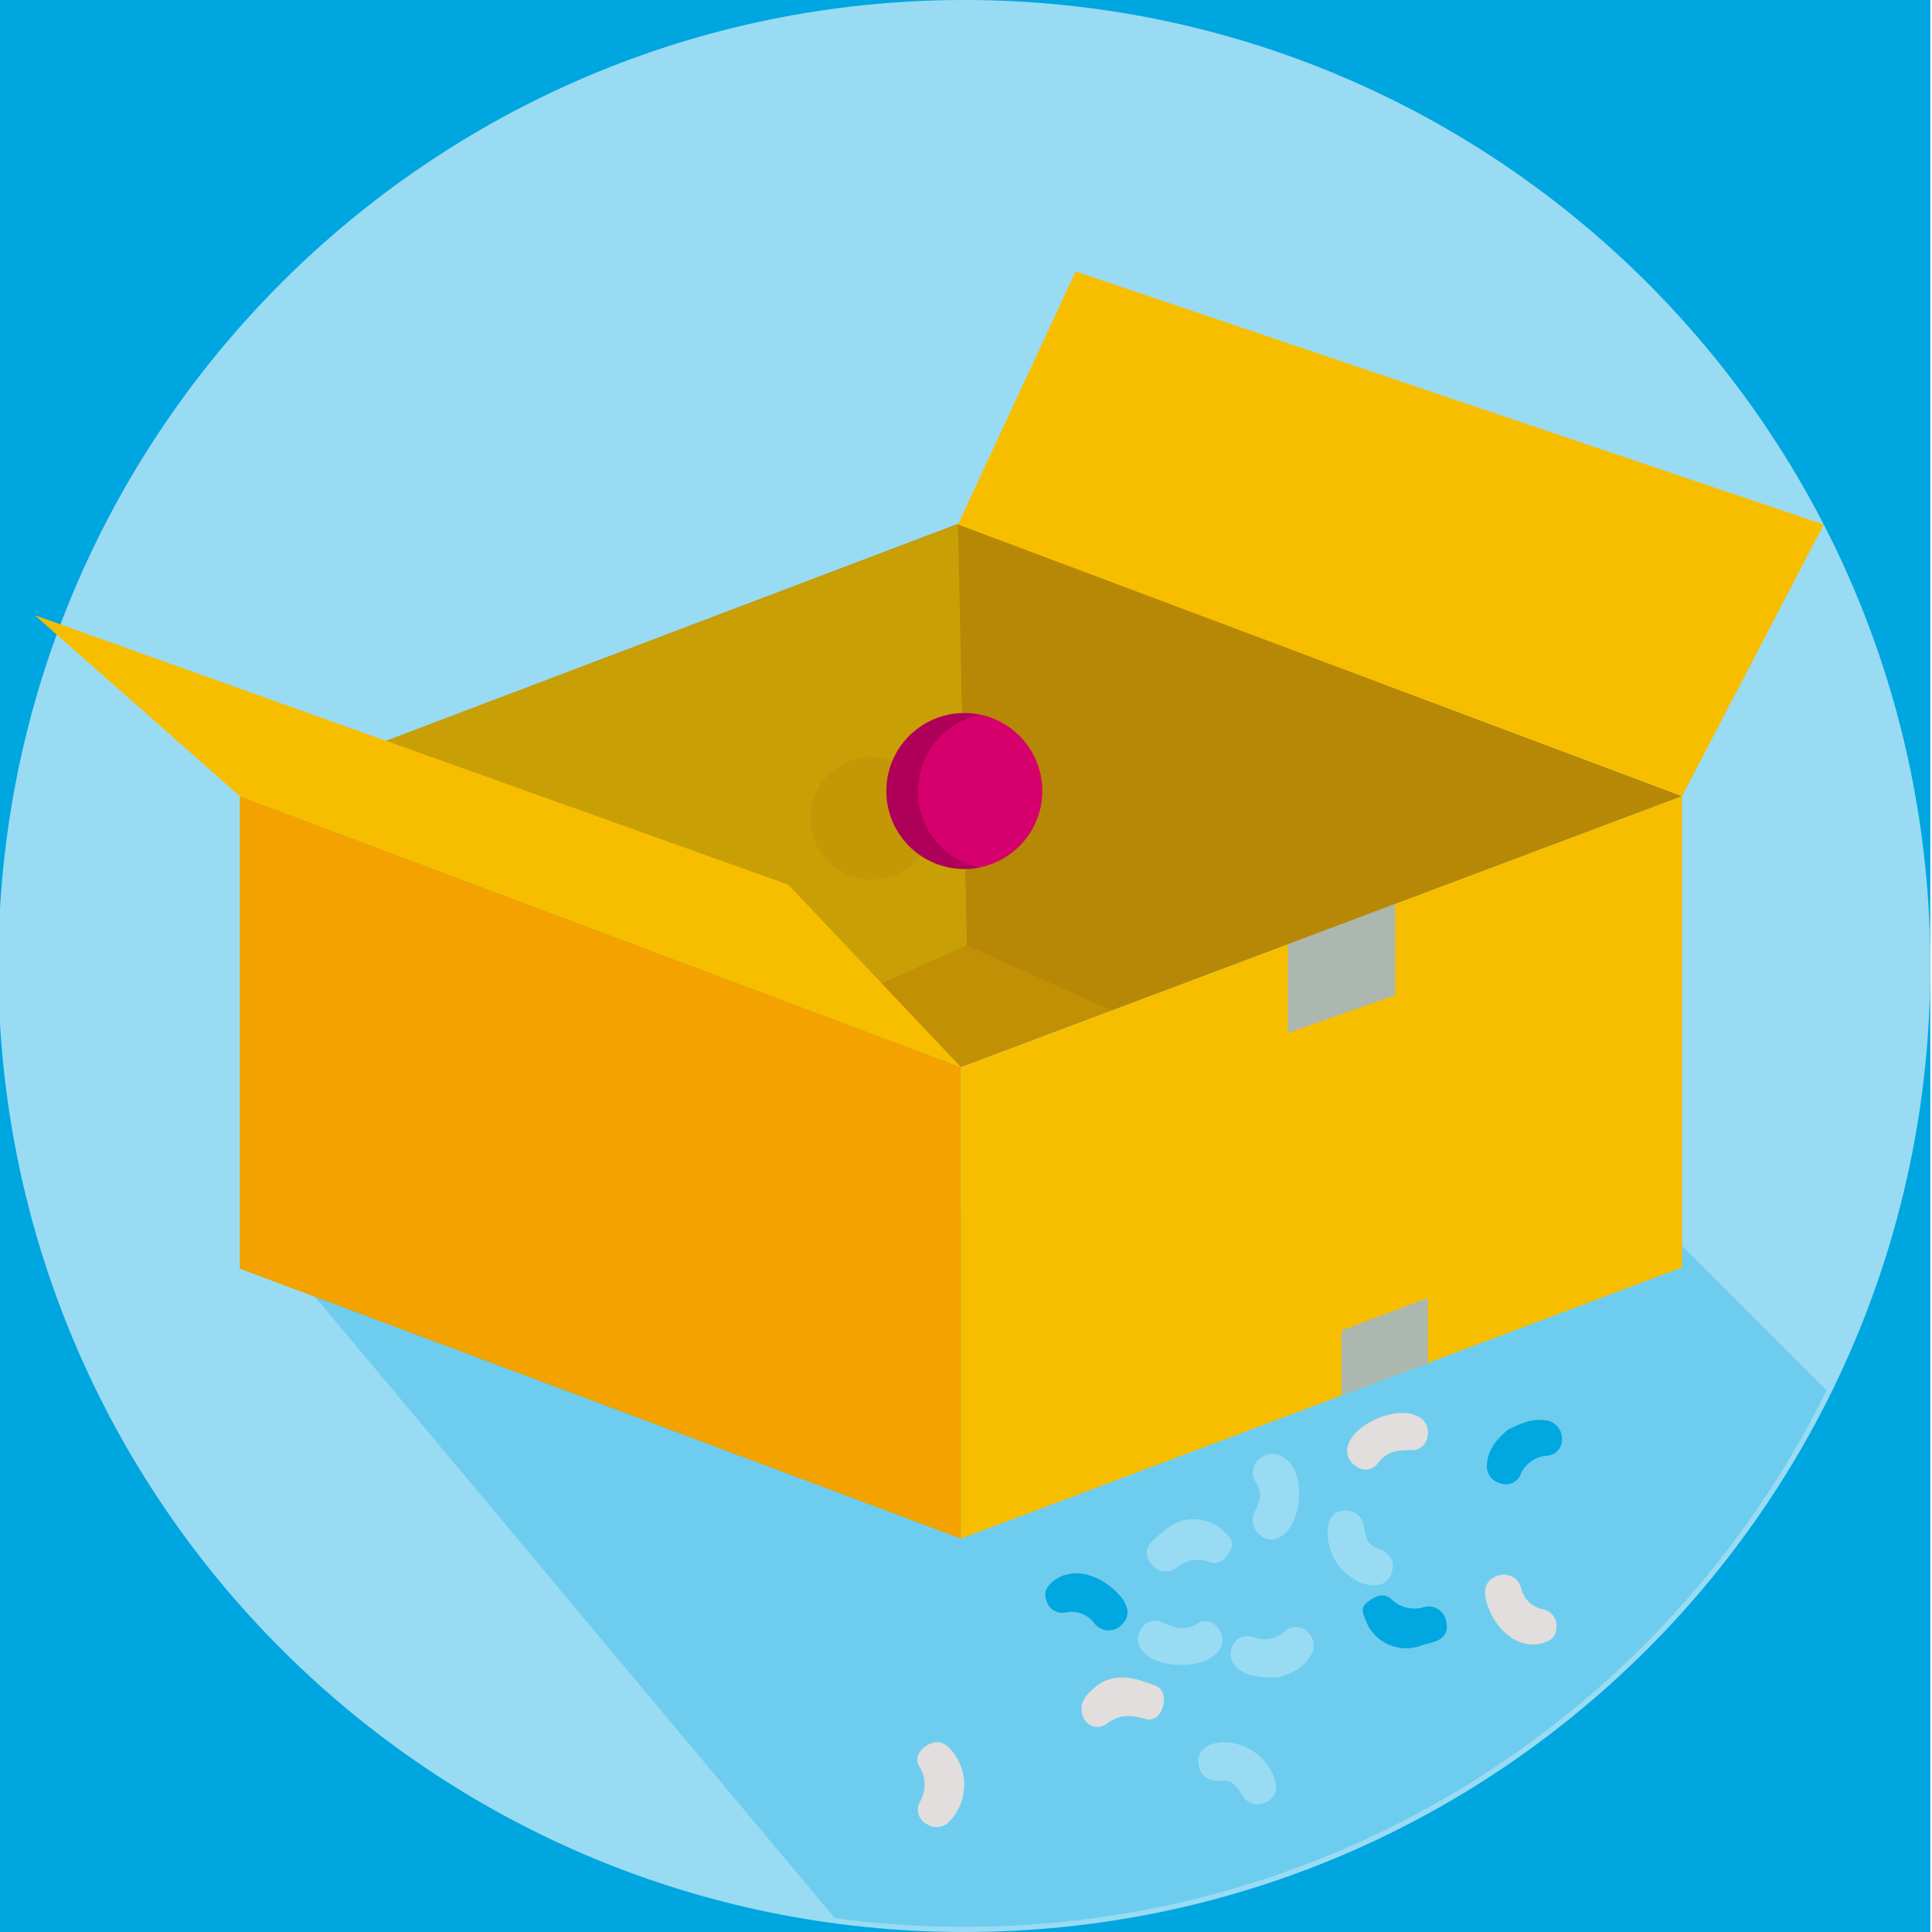
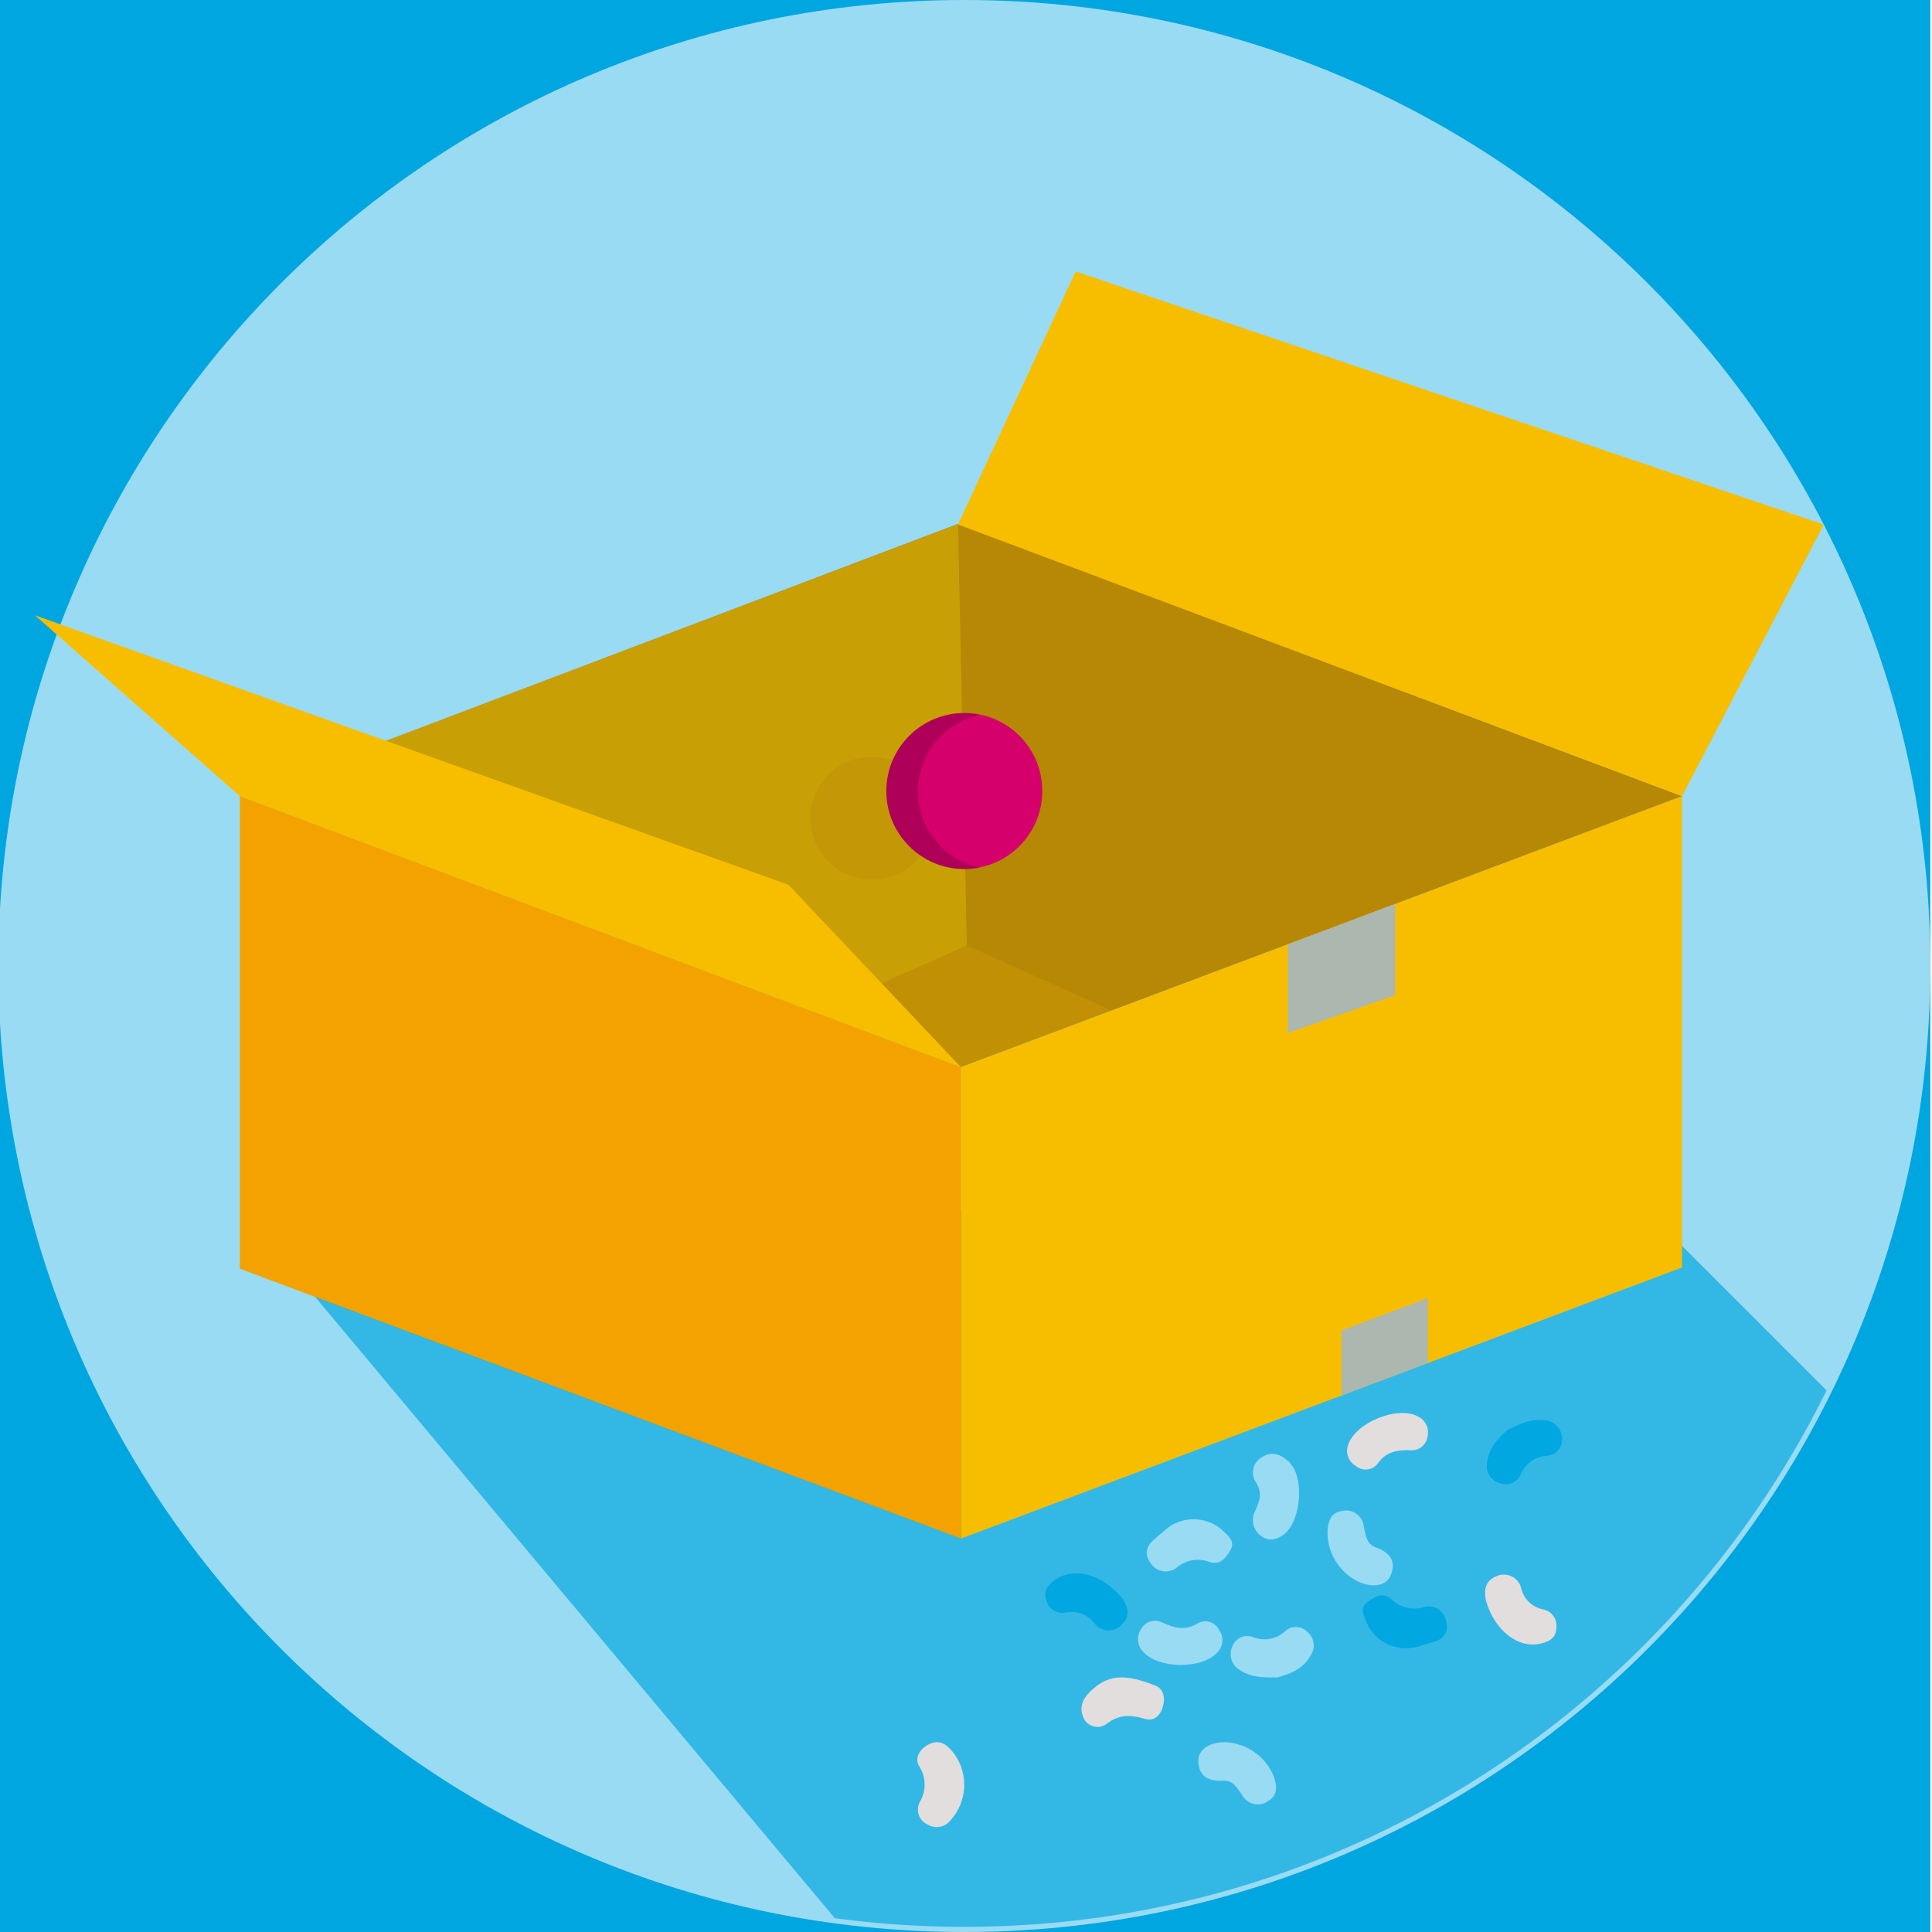
<svg xmlns="http://www.w3.org/2000/svg" viewBox="0 0 300 300">
  <defs>
-     <style>.cls-1{fill:none;}.cls-2{isolation:isolate;}.cls-3{fill:#00a6e0;}.cls-4{fill:#99dbf3;}.cls-5{clip-path:url(#clip-path);}.cls-11,.cls-13,.cls-6{fill:#4a4f55;}.cls-10,.cls-13,.cls-6,.cls-8{mix-blend-mode:overlay;}.cls-7{fill:#c19005;}.cls-8{fill:#f3f3f3;opacity:0.15;}.cls-9{fill:#f7be00;}.cls-10,.cls-17{fill:#25282b;}.cls-10{opacity:0.63;}.cls-11{opacity:0.08;}.cls-11,.cls-17{mix-blend-mode:multiply;}.cls-12{fill:#abb7af;}.cls-13,.cls-17{opacity:0.22;}.cls-14{fill:#e1dedd;}.cls-15{fill:#00a7e1;}.cls-16{fill:#d6006d;}</style>
-     <clipPath id="clip-path">
-       <circle class="cls-1" cx="149.74" cy="150" r="149.2" />
+     <style>.a{fill:none;}.b{isolation:isolate;}.c{fill:#00a6e0;}.d{fill:#99dbf3;}.e{clip-path:url(#a);}.f{fill:#33b8e6;}.g{fill:#c19005;}.h{fill:#f3f3f3;opacity:0.15;}.h,.j,.m{mix-blend-mode:overlay;}.i{fill:#f7be00;}.j,.q{fill:#25282b;}.j{opacity:0.63;}.k,.m{fill:#4a4f55;}.k{opacity:0.08;}.k,.q{mix-blend-mode:multiply;}.l{fill:#abb7af;}.m,.q{opacity:0.22;}.n{fill:#e1dedd;}.o{fill:#00a7e1;}.p{fill:#d6006d;}</style>
+     <clipPath id="a">
+       <circle class="a" cx="149.74" cy="150" r="149.2" />
    </clipPath>
  </defs>
-   <g class="cls-2">
-     <g id="Layer_28" data-name="Layer 28">
-       <rect class="cls-3" x="-0.26" width="300" height="300" />
-       <circle class="cls-4" cx="149.74" cy="150" r="150" />
-       <g class="cls-5">
-         <polygon class="cls-6" points="41.6 192.62 182.02 360.5 305.12 237.4 251.23 183.51 41.6 192.62" />
-       </g>
-       <polygon class="cls-7" points="261.19 123.63 148.76 81.34 37.25 123.63 149.22 165.72 261.19 123.63" />
-       <polygon class="cls-8" points="150.13 146.8 148.76 81.44 37.25 123.63 37.25 197 150.13 146.8" />
-       <polygon class="cls-9" points="149.22 238.91 37.25 197 37.25 123.63 149.22 165.72 149.22 238.91" />
-       <polygon class="cls-10" points="149.22 238.91 37.25 197 37.25 123.63 149.22 165.72 149.22 238.91" />
-       <polygon class="cls-11" points="148.76 81.44 150.13 146.8 261.19 196.81 261.19 123.63 148.76 81.44" />
-       <polygon class="cls-9" points="261.19 196.81 261.19 123.63 149.22 165.72 149.22 238.91 261.19 196.81" />
-       <polygon class="cls-12" points="216.64 154.53 199.98 160.41 199.98 146.64 216.64 140.37 216.64 154.53" />
-       <polygon class="cls-12" points="221.72 211.65 221.72 201.56 208.31 206.6 208.31 216.69 221.72 211.65" />
-       <polygon class="cls-9" points="148.76 81.44 167.03 42.15 283.19 81.45 261.19 123.63 148.76 81.44" />
-       <polygon class="cls-9" points="37.25 123.63 5.42 95.54 122.42 137.38 149.22 165.72 37.25 123.63" />
-       <path class="cls-13" d="M144.91,127a9.53,9.53,0,0,0-7.6-9.33h0c-.26,0-.52-.09-.79-.12l-.16,0c-.32,0-.65-.05-1-.05a9.33,9.33,0,0,0-1.92.2,9.06,9.06,0,0,0-1.79.55,9.55,9.55,0,0,0-3.65,2.72,9.84,9.84,0,0,0-1,1.52,9.56,9.56,0,0,0,0,9.09,9.47,9.47,0,0,0,4.67,4.24,9.06,9.06,0,0,0,1.79.55,9.33,9.33,0,0,0,1.92.2c.33,0,.66,0,1-.05l.16,0c.27,0,.53-.07.79-.12h0A9.53,9.53,0,0,0,144.91,127Z" />
-       <path class="cls-4" d="M199.46,238.19c-1.16.9-2.47,1.24-3.66.29a3,3,0,0,1-.91-3.84c.74-1.59,1.23-2.9,0-4.67a2.72,2.72,0,0,1,1.12-3.73c1.57-1,3-.33,4.13.75C202.59,229.3,202.08,236,199.46,238.19Z" />
-       <path class="cls-4" d="M180.59,237.87a6.73,6.73,0,0,1,9.45-.05c.7.77,1.83,1.47,1,2.93-.76,1.25-1.57,2.28-3.14,1.82a5.08,5.08,0,0,0-5.25.9,2.75,2.75,0,0,1-4-.79c-1.15-1.57-.5-2.85.89-3.91C179.85,238.48,180.22,238.17,180.59,237.87Z" />
-       <path class="cls-14" d="M169.91,262.1c3.05-2.64,6.3-1.55,9.42-.39,1.37.51,1.66,1.94,1.2,3.42s-1.5,2.16-2.79,1.77c-2.14-.65-3.9-.71-5.85.73a2.36,2.36,0,0,1-3.65-.9C167.36,264.72,168.48,263.3,169.91,262.1Z" />
-       <path class="cls-4" d="M190.36,270.53a8.52,8.52,0,0,1,7.45,5.37c.47,1.39.67,2.86-.92,3.78a2.75,2.75,0,0,1-4-.93c-.78-1.08-1.37-2.35-3-2.25-2.23.13-3.81-.65-3.81-3.14C186.08,271.61,187.9,270.47,190.36,270.53Z" />
-       <path class="cls-14" d="M148.22,272.4a8.21,8.21,0,0,1-.63,10.26,2.71,2.71,0,0,1-3.61.62,2.52,2.52,0,0,1-1.17-3.43,5.3,5.3,0,0,0-.09-5.62c-.75-1.22.09-2.62,1.4-3.32C146,269.92,147.17,271,148.22,272.4Z" />
-       <path class="cls-15" d="M174.2,248.12c.86,1.21,1.46,2.73,0,4.15a2.78,2.78,0,0,1-4.3-.24,4.35,4.35,0,0,0-4.5-1.62,2.55,2.55,0,0,1-2.89-1.82c-.58-1.39.12-2.36,1.19-3.18C166.56,243.24,171.07,244.33,174.2,248.12Z" />
-       <path class="cls-4" d="M198.39,260.47c-1.94,0-4,.07-5.74-1.07a2.88,2.88,0,0,1-1.32-3.69,2.5,2.5,0,0,1,3.3-1.48,4.73,4.73,0,0,0,5-1,2.46,2.46,0,0,1,3.4.2,2.72,2.72,0,0,1,.48,3.63C202.42,259.05,200.52,259.88,198.39,260.47Z" />
-       <path class="cls-14" d="M220.1,219.91a2.74,2.74,0,0,1,1.58,3.09,2.47,2.47,0,0,1-2.62,2.19c-2.08-.05-3.85.17-5.2,2.16a2.37,2.37,0,0,1-3.39.24,2.68,2.68,0,0,1-1.12-3.25C210.46,220.93,216.93,218.26,220.1,219.91Z" />
-       <path class="cls-15" d="M220.83,255.47a6.71,6.71,0,0,1-8.7-3.68c-.34-1-1.11-2.07.27-3.07,1.19-.85,2.34-1.48,3.61-.44a5.05,5.05,0,0,0,5.17,1.25,2.74,2.74,0,0,1,3.39,2.31c.44,1.9-.66,2.83-2.36,3.25C221.75,255.2,221.29,255.34,220.83,255.47Z" />
-       <path class="cls-4" d="M210.87,245.58a8.51,8.51,0,0,1-4.73-7.87c.11-1.46.51-2.89,2.33-3.11a2.76,2.76,0,0,1,3.3,2.43c.29,1.29.33,2.69,1.89,3.26,2.1.76,3.24,2.09,2.26,4.38C215.23,246.28,213.11,246.6,210.87,245.58Z" />
-       <path class="cls-14" d="M230.75,248.58c-.32-1.45-.27-3.09,1.62-3.83a2.77,2.77,0,0,1,3.85,1.92,4.35,4.35,0,0,0,3.51,3.26,2.56,2.56,0,0,1,1.93,2.82c0,1.51-1,2.12-2.35,2.45C235.84,256.08,232.12,253.29,230.75,248.58Z" />
-       <path class="cls-15" d="M234.13,222c1.76-.83,3.56-1.75,5.65-1.48a2.89,2.89,0,0,1,2.77,2.79,2.51,2.51,0,0,1-2.37,2.74,4.75,4.75,0,0,0-4.1,3,2.47,2.47,0,0,1-3.17,1.26,2.71,2.71,0,0,1-2-3.08C231.09,225,232.45,223.48,234.13,222Z" />
-       <path class="cls-4" d="M177.44,256.4a2.74,2.74,0,0,1-.23-3.46,2.45,2.45,0,0,1,3.27-1c1.89.87,3.6,1.36,5.62.06a2.37,2.37,0,0,1,3.21,1.12,2.67,2.67,0,0,1-.25,3.43C186.7,259.26,179.71,259.17,177.44,256.4Z" />
-       <circle class="cls-16" cx="149.74" cy="122.82" r="12.11" />
-       <path class="cls-17" d="M142.54,122.82A12.12,12.12,0,0,1,152.2,111a12.51,12.51,0,0,0-2.46-.24,12.11,12.11,0,0,0,0,24.22,12.52,12.52,0,0,0,2.46-.25A12.1,12.1,0,0,1,142.54,122.82Z" />
+   <g class="b">
+     <rect class="c" x="-0.26" width="300" height="300" />
+     <circle class="d" cx="149.74" cy="150" r="150" />
+     <g class="e">
+       <polygon class="f" points="41.6 192.62 182.02 360.5 305.12 237.4 251.23 183.51 41.6 192.62" />
    </g>
+     <polygon class="g" points="261.19 123.63 148.76 81.34 37.25 123.63 149.22 165.72 261.19 123.63" />
+     <polygon class="h" points="150.13 146.8 148.76 81.44 37.25 123.63 37.25 197 150.13 146.8" />
+     <polygon class="i" points="149.22 238.91 37.25 197 37.25 123.63 149.22 165.72 149.22 238.91" />
+     <polygon class="j" points="149.22 238.91 37.25 197 37.25 123.63 149.22 165.72 149.22 238.91" />
+     <polygon class="k" points="148.76 81.44 150.13 146.8 261.19 196.81 261.19 123.63 148.76 81.44" />
+     <polygon class="i" points="261.19 196.81 261.19 123.63 149.22 165.72 149.22 238.91 261.19 196.81" />
+     <polygon class="l" points="216.64 154.53 199.98 160.41 199.98 146.64 216.64 140.37 216.64 154.53" />
+     <polygon class="l" points="221.72 211.65 221.72 201.56 208.31 206.6 208.31 216.69 221.72 211.65" />
+     <polygon class="i" points="148.76 81.44 167.03 42.15 283.19 81.45 261.19 123.63 148.76 81.44" />
+     <polygon class="i" points="37.25 123.63 5.42 95.54 122.42 137.38 149.22 165.72 37.25 123.63" />
+     <path class="m" d="M144.91,127a9.53,9.53,0,0,0-7.6-9.33h0c-.26,0-.52-.09-.79-.12l-.16,0c-.32,0-.65-.05-1-.05a9.33,9.33,0,0,0-1.92.2,9.06,9.06,0,0,0-1.79.55,9.55,9.55,0,0,0-3.65,2.72,9.84,9.84,0,0,0-1,1.52,9.56,9.56,0,0,0,0,9.09,9.47,9.47,0,0,0,4.67,4.24,9.06,9.06,0,0,0,1.79.55,9.33,9.33,0,0,0,1.92.2c.33,0,.66,0,1-.05l.16,0c.27,0,.53-.07.79-.12h0A9.53,9.53,0,0,0,144.91,127Z" />
+     <path class="d" d="M199.46,238.19c-1.16.9-2.47,1.24-3.66.29a3,3,0,0,1-.91-3.84c.74-1.59,1.23-2.9,0-4.67a2.72,2.72,0,0,1,1.12-3.73c1.57-1,3-.33,4.13.75C202.59,229.3,202.08,236,199.46,238.19Z" />
+     <path class="d" d="M180.59,237.87a6.73,6.73,0,0,1,9.45-.05c.7.77,1.83,1.47,1,2.93-.76,1.25-1.57,2.28-3.14,1.82a5.08,5.08,0,0,0-5.25.9,2.75,2.75,0,0,1-4-.79c-1.15-1.57-.5-2.85.89-3.91C179.85,238.48,180.22,238.17,180.59,237.87Z" />
+     <path class="n" d="M169.91,262.1c3.05-2.64,6.3-1.55,9.42-.39,1.37.51,1.66,1.94,1.2,3.42s-1.5,2.16-2.79,1.77c-2.14-.65-3.9-.71-5.85.73a2.36,2.36,0,0,1-3.65-.9C167.36,264.72,168.48,263.3,169.91,262.1Z" />
+     <path class="d" d="M190.36,270.53a8.52,8.52,0,0,1,7.45,5.37c.47,1.39.67,2.86-.92,3.78a2.75,2.75,0,0,1-4-.93c-.78-1.08-1.37-2.35-3-2.25-2.23.13-3.81-.65-3.81-3.14C186.08,271.61,187.9,270.47,190.36,270.53Z" />
+     <path class="n" d="M148.22,272.4a8.21,8.21,0,0,1-.63,10.26,2.71,2.71,0,0,1-3.61.62,2.52,2.52,0,0,1-1.17-3.43,5.3,5.3,0,0,0-.09-5.62c-.75-1.22.09-2.62,1.4-3.32C146,269.92,147.17,271,148.22,272.4Z" />
+     <path class="o" d="M174.2,248.12c.86,1.21,1.46,2.73,0,4.15a2.78,2.78,0,0,1-4.3-.24,4.35,4.35,0,0,0-4.5-1.62,2.55,2.55,0,0,1-2.89-1.82c-.58-1.39.12-2.36,1.19-3.18C166.56,243.24,171.07,244.33,174.2,248.12Z" />
+     <path class="d" d="M198.39,260.47c-1.94,0-4,.07-5.74-1.07a2.88,2.88,0,0,1-1.32-3.69,2.5,2.5,0,0,1,3.3-1.48,4.73,4.73,0,0,0,5-1,2.46,2.46,0,0,1,3.4.2,2.72,2.72,0,0,1,.48,3.63C202.42,259.05,200.52,259.88,198.39,260.47Z" />
+     <path class="n" d="M220.1,219.91a2.74,2.74,0,0,1,1.58,3.09,2.47,2.47,0,0,1-2.62,2.19c-2.08-.05-3.85.17-5.2,2.16a2.37,2.37,0,0,1-3.39.24,2.68,2.68,0,0,1-1.12-3.25C210.46,220.93,216.93,218.26,220.1,219.91Z" />
+     <path class="o" d="M220.83,255.47a6.71,6.71,0,0,1-8.7-3.68c-.34-1-1.11-2.07.27-3.07,1.19-.85,2.34-1.48,3.61-.44a5.05,5.05,0,0,0,5.17,1.25,2.74,2.74,0,0,1,3.39,2.31c.44,1.9-.66,2.83-2.36,3.25C221.75,255.2,221.29,255.34,220.83,255.47Z" />
+     <path class="d" d="M210.87,245.58a8.51,8.51,0,0,1-4.73-7.87c.11-1.46.51-2.89,2.33-3.11a2.76,2.76,0,0,1,3.3,2.43c.29,1.29.33,2.69,1.89,3.26,2.1.76,3.24,2.09,2.26,4.38C215.23,246.28,213.11,246.6,210.87,245.58Z" />
+     <path class="n" d="M230.75,248.58c-.32-1.45-.27-3.09,1.62-3.83a2.77,2.77,0,0,1,3.85,1.92,4.35,4.35,0,0,0,3.51,3.26,2.56,2.56,0,0,1,1.93,2.82c0,1.51-1,2.12-2.35,2.45C235.84,256.08,232.12,253.29,230.75,248.58Z" />
+     <path class="o" d="M234.13,222c1.76-.83,3.56-1.75,5.65-1.48a2.89,2.89,0,0,1,2.77,2.79,2.51,2.51,0,0,1-2.37,2.74,4.75,4.75,0,0,0-4.1,3,2.47,2.47,0,0,1-3.17,1.26,2.71,2.71,0,0,1-2-3.08C231.09,225,232.45,223.48,234.13,222Z" />
+     <path class="d" d="M177.44,256.4a2.74,2.74,0,0,1-.23-3.46,2.45,2.45,0,0,1,3.27-1c1.89.87,3.6,1.36,5.62.06a2.37,2.37,0,0,1,3.21,1.12,2.67,2.67,0,0,1-.25,3.43C186.7,259.26,179.71,259.17,177.44,256.4Z" />
+     <circle class="p" cx="149.74" cy="122.82" r="12.11" />
+     <path class="q" d="M142.54,122.82A12.12,12.12,0,0,1,152.2,111a12.51,12.51,0,0,0-2.46-.24,12.11,12.11,0,0,0,0,24.22,12.52,12.52,0,0,0,2.46-.25A12.1,12.1,0,0,1,142.54,122.82Z" />
  </g>
</svg>
